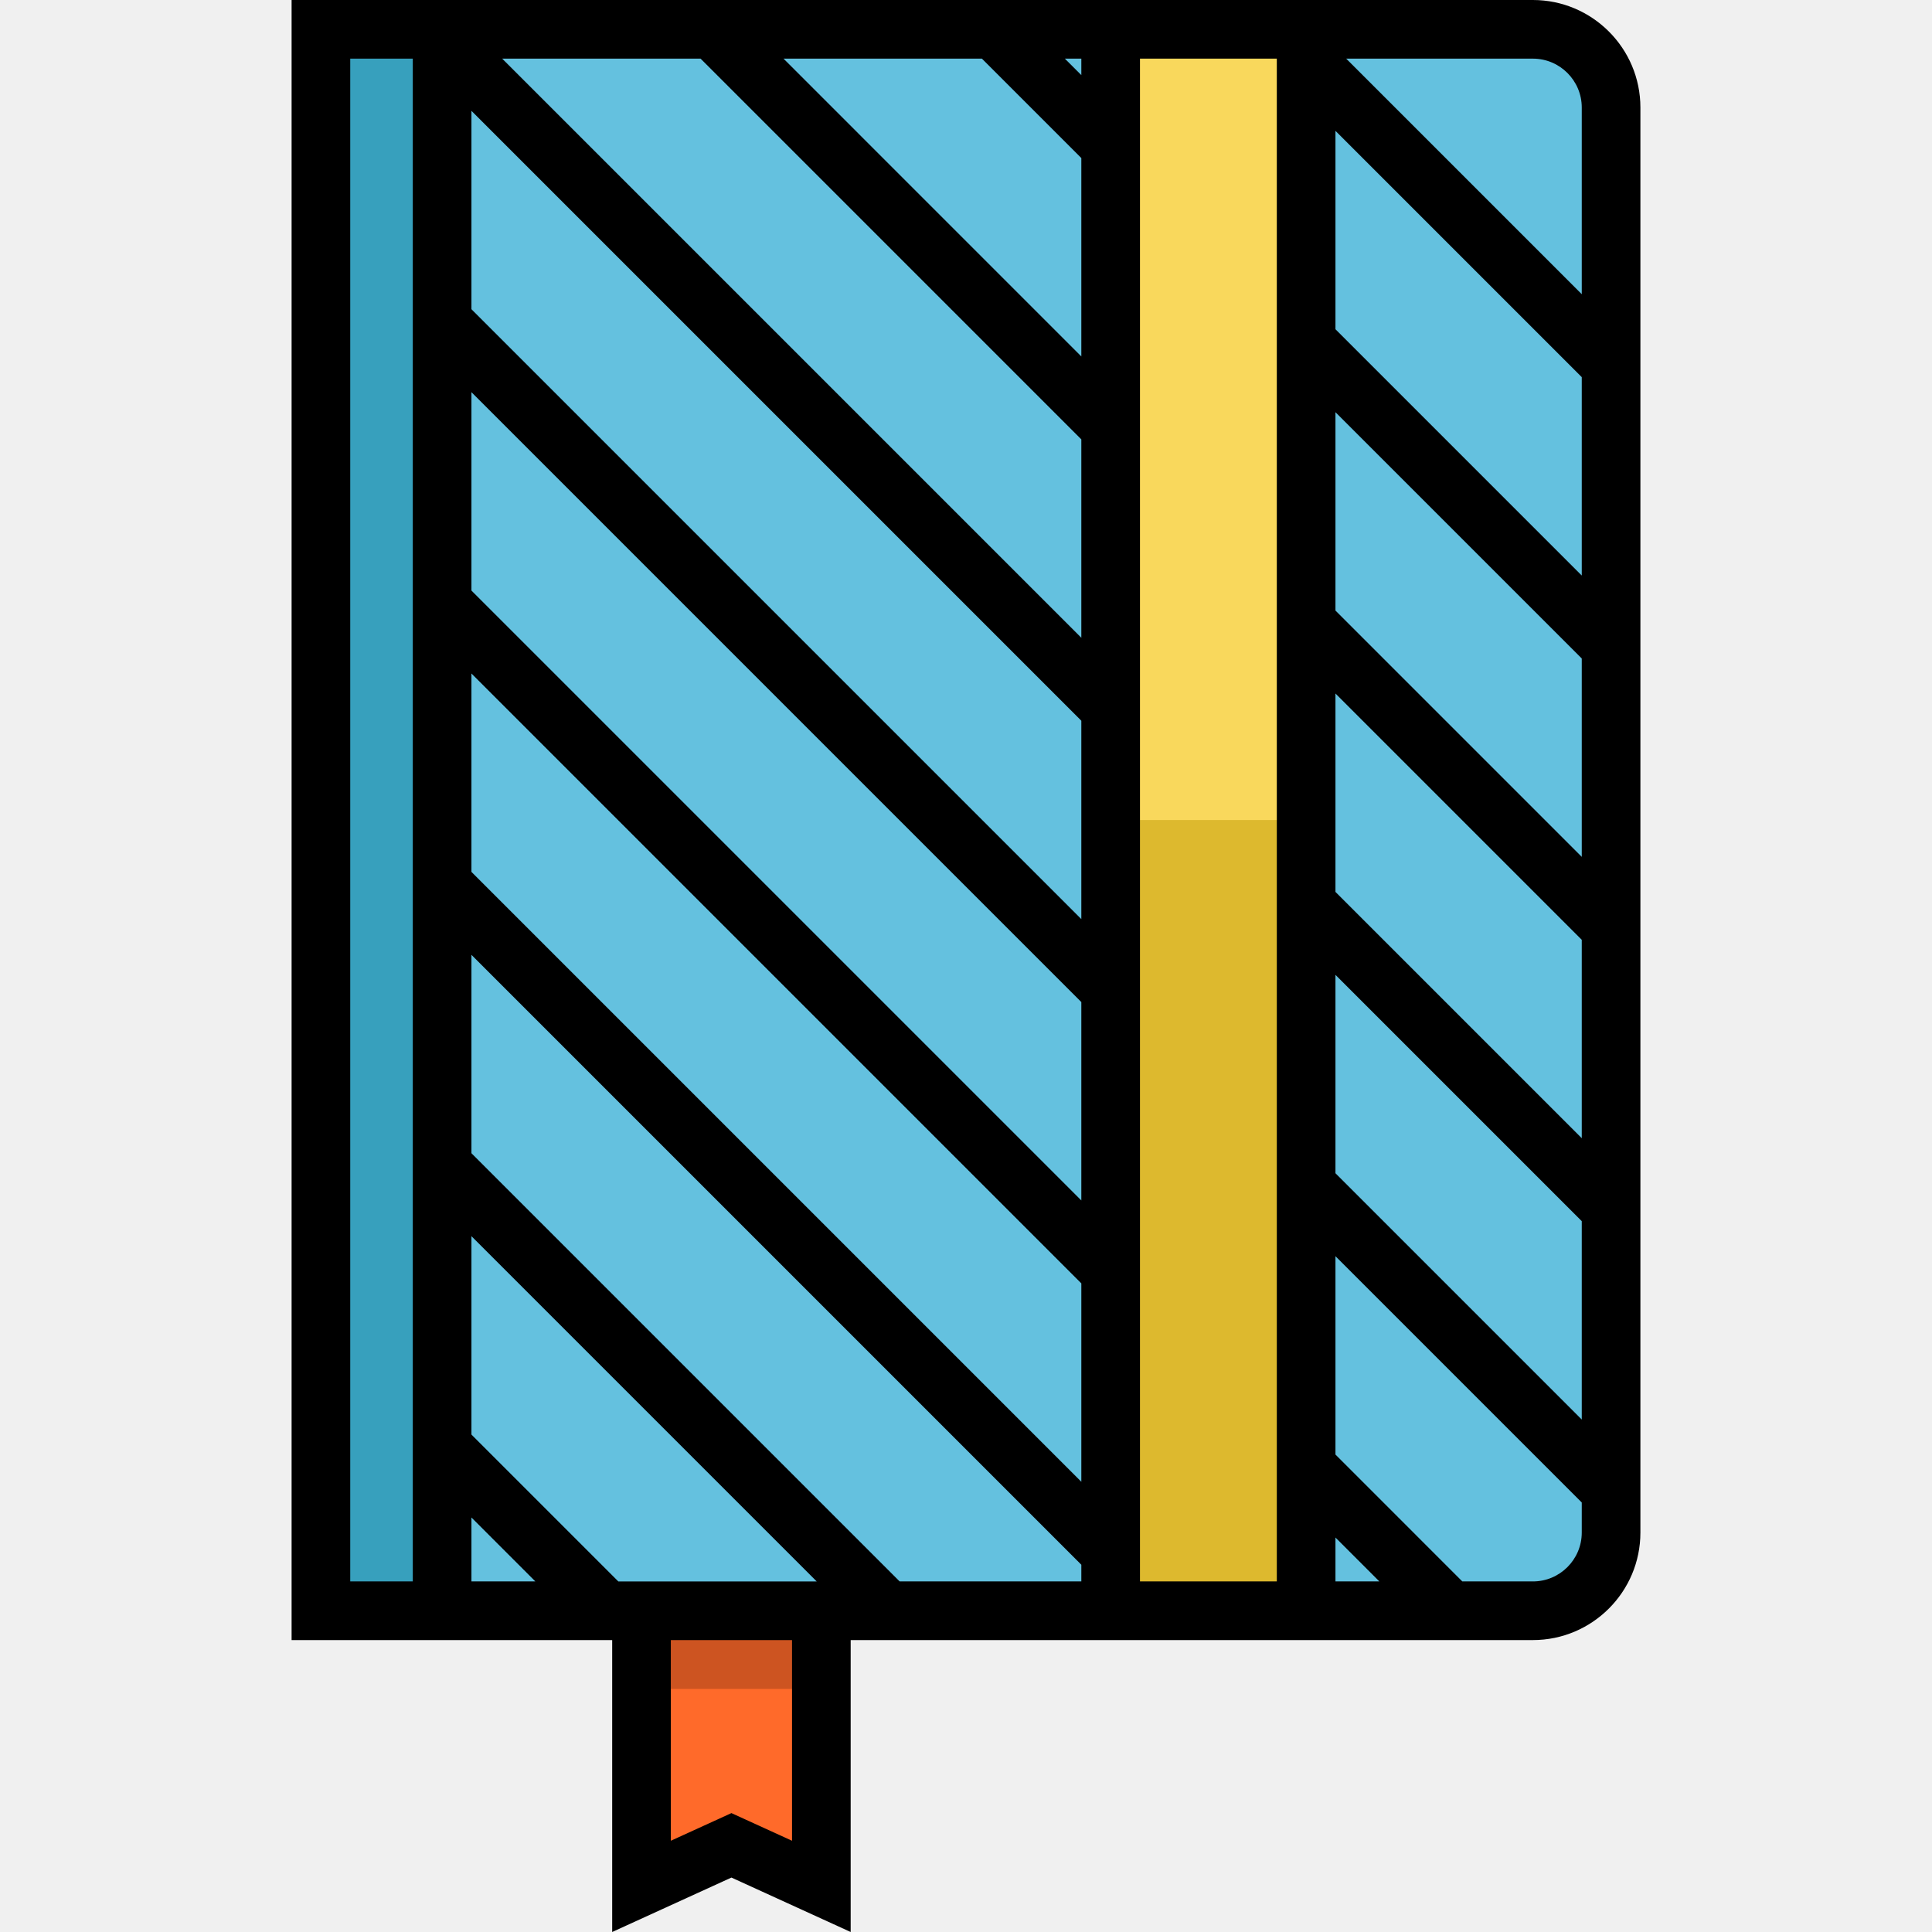
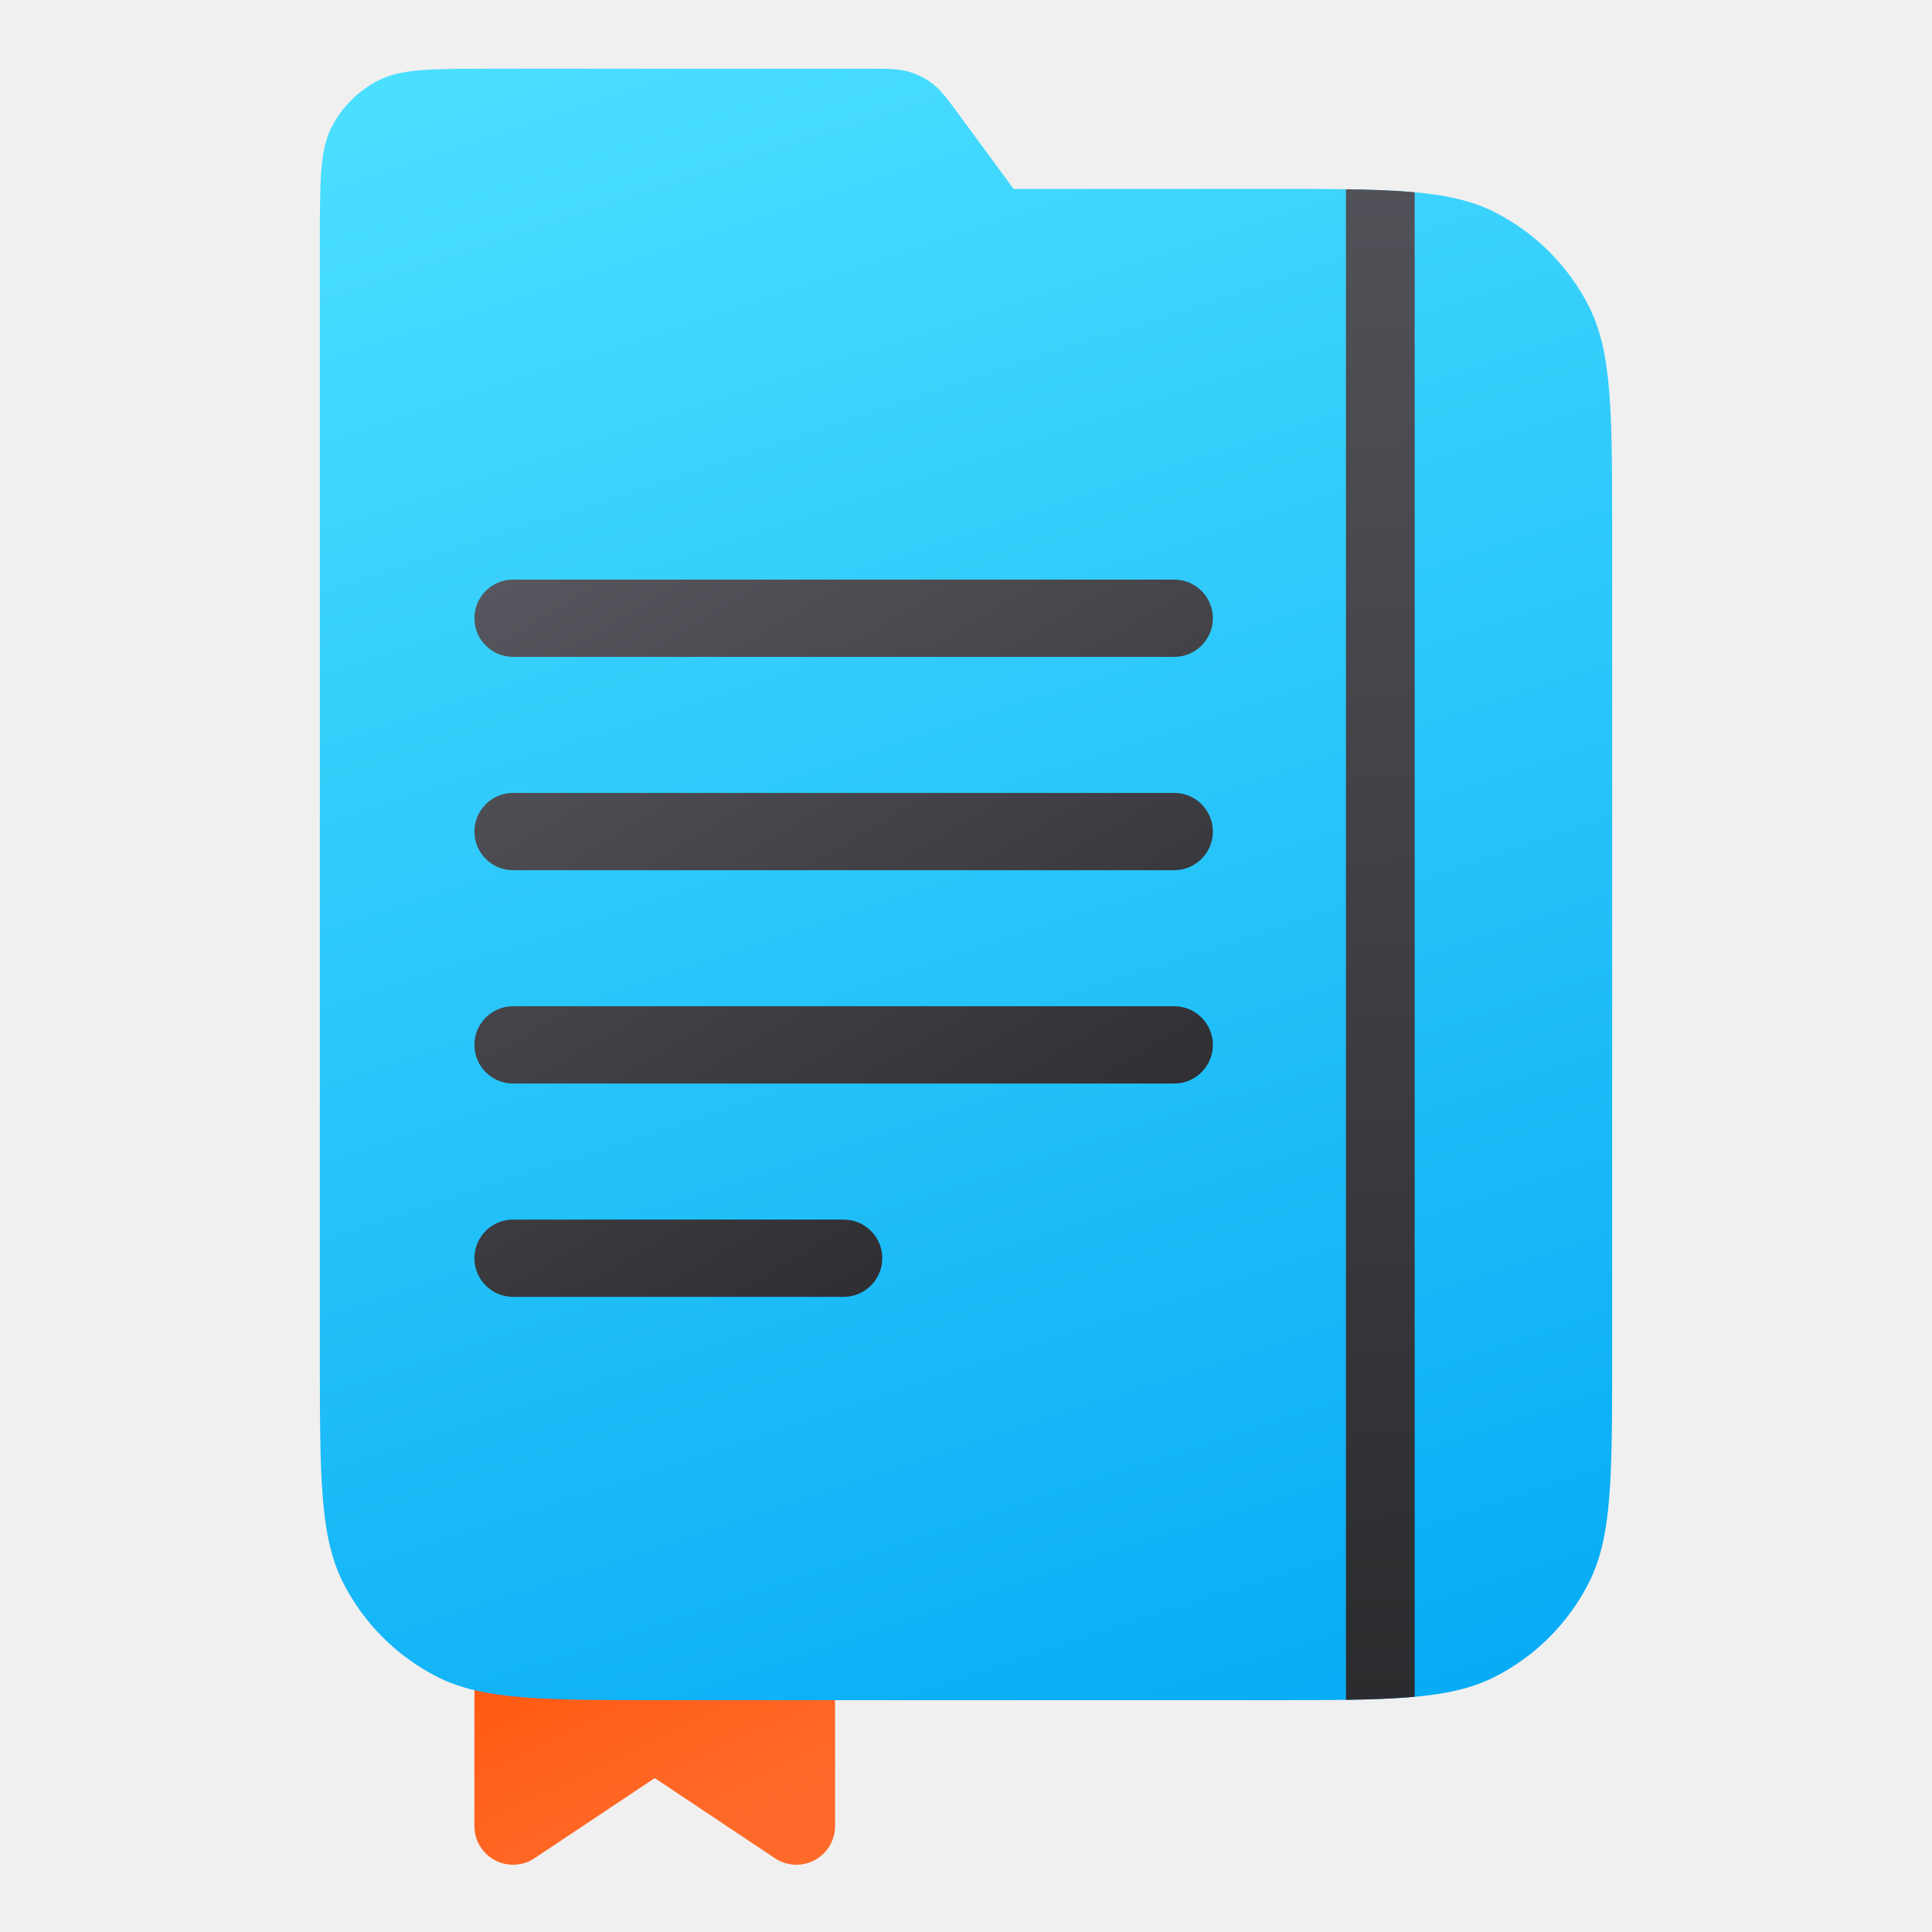
- <svg xmlns="http://www.w3.org/2000/svg" version="1.1" id="Layer_1" viewBox="0 0 512 512" xml:space="preserve">
-   <polygon style="fill:#CD5421;" points="217.665,499.91 193.835,489.031 170.005,499.91 170.005,426.866 217.665,426.866 " />
-   <polygon style="fill:#FF6A2A;" points="217.665,499.91 193.835,489.031 170.005,499.91 170.005,447.588 217.665,447.588 " />
-   <path style="fill:#64C1DF;" d="M406.232,426.866H85.046V7.771h321.186c11.445,0,20.722,9.277,20.722,20.722v377.652  C426.954,417.589,417.677,426.866,406.232,426.866z" />
-   <rect x="85.042" y="7.771" style="fill:#37A0BD;" width="32.119" height="419.095" />
-   <rect x="294.331" y="7.771" style="fill:#DDB92E;" width="51.804" height="419.095" />
-   <rect x="294.331" y="7.771" style="fill:#F9D85C;" width="51.804" height="209.548" />
-   <path d="M406.232,0H77.276v434.637h84.959V512l31.601-14.427L225.436,512v-77.363h180.796c15.71,0,28.492-12.782,28.492-28.492  V28.492C434.724,12.782,421.943,0,406.232,0z M163.859,419.095l-38.923-38.923v-52.576l91.5,91.5h-52.577V419.095z M124.936,81.947  V29.371L286.564,191v52.576L124.936,81.947z M286.564,265.556v52.576L124.936,156.503v-52.576L286.564,265.556z M124.936,178.484  l161.629,161.629v52.576L124.935,231.06L124.936,178.484L124.936,178.484z M286.564,19.906l-4.364-4.365h4.365v4.365H286.564z   M286.564,41.887v52.576l-78.921-78.922h52.576L286.564,41.887z M286.564,116.443v52.576L133.087,15.541h52.576L286.564,116.443z   M124.936,402.152l16.943,16.943h-16.943V402.152z M124.936,305.616V253.04l161.629,161.629v4.426h-48.15L124.936,305.616z   M302.106,15.541h36.263v403.554h-36.263V15.541z M353.91,407.458l11.637,11.637H353.91V407.458z M353.91,258.345l65.273,65.273  v52.576l-65.273-65.273V258.345z M353.91,236.365v-52.576l65.273,65.273v52.576L353.91,236.365z M353.91,161.808v-52.576  l65.273,65.273v52.576L353.91,161.808z M353.91,87.252V34.676l65.273,65.273v52.576L353.91,87.252z M419.183,28.492v49.476  l-62.426-62.427h49.476C413.374,15.541,419.183,21.351,419.183,28.492z M92.817,15.541h16.577v403.554H92.817V15.541z   M209.894,487.82l-16.059-7.33l-16.059,7.33v-53.183h32.119V487.82z M406.232,419.095h-18.704l-33.618-33.618v-52.576l65.273,65.273  v7.97C419.183,413.286,413.374,419.095,406.232,419.095z" />
+ <svg xmlns="http://www.w3.org/2000/svg" xmlns:xlink="http://www.w3.org/1999/xlink" width="900px" height="900px" viewBox="0 0 900 900" version="1.1">
+   <defs>
+     <linearGradient x1="7.5%" y1="0%" x2="50%" y2="100%" id="linearGradient-1">
+       <stop stop-color="#FF4D00" offset="0%" />
+       <stop stop-color="#FF6A2A" offset="100%" />
+     </linearGradient>
+     <linearGradient x1="37.302%" y1="-6.666%" x2="68.113%" y2="111.228%" id="linearGradient-2">
+       <stop stop-color="#4BDFFF" offset="0%" />
+       <stop stop-color="#03A9F4" offset="100%" />
+     </linearGradient>
+     <linearGradient x1="17.525%" y1="-8.777%" x2="88.04%" y2="106.108%" id="linearGradient-3">
+       <stop stop-color="#56575E" offset="0%" />
+       <stop stop-color="#272629" offset="100%" />
+     </linearGradient>
+     <path d="M5.45,27.3 C0,37.996 0,51.997 0,80 L0,216 L0,217 L0,600 C0,656.005 0,684.008 10.899,705.399 C20.487,724.215 35.785,739.513 54.601,749.101 C75.992,760 103.995,760 160,760 L442,760 C498.005,760 526.008,760 547.399,749.101 C566.215,739.513 581.513,724.215 591.101,705.399 C602,684.008 602,656.005 602,600 L602,216 C602,159.995 602,131.992 591.101,110.601 C581.513,91.785 566.215,76.487 547.399,66.899 C526.008,56 498.005,56 442,56 L323.152,56 L298.468,22.409 C292.432,14.197 289.415,10.09 285.564,7.127 C282.154,4.502 278.281,2.542 274.146,1.348 C269.478,0 264.382,0 254.191,0 L80,0 C51.997,0 37.996,0 27.3,5.45 C17.892,10.243 10.243,17.892 5.45,27.3 Z" id="path-4" />
+     <linearGradient x1="49.938%" y1="-12.303%" x2="50.073%" y2="109.474%" id="linearGradient-6">
+       <stop stop-color="#56575E" offset="0%" />
+       <stop stop-color="#272629" offset="100%" />
+     </linearGradient>
+   </defs>
+   <g id="favicon" stroke="none" stroke-width="1" fill="none" fill-rule="evenodd">
+     <g id="Icon" transform="translate(149, 32)">
+       <path d="M123,646.666 C94.832,646.666 72,669.498 72,697.666 L72,818.666 C72,825.304 75.654,831.404 81.507,834.536 C87.359,837.669 94.461,837.325 99.985,833.643 L156,796.299 L212.015,833.643 C217.539,837.325 224.641,837.669 230.493,834.536 C236.346,831.404 240,825.304 240,818.666 L240,697.666 C240,669.498 217.168,646.666 189,646.666 L123,646.666 Z" id="Path" fill="url(#linearGradient-1)" />
+       <path d="M5.45,27.3 C0,37.996 0,51.997 0,80 L0,216 L0,217 L0,600 C0,656.005 0,684.008 10.899,705.399 C20.487,724.215 35.785,739.513 54.601,749.101 C75.992,760 103.995,760 160,760 L442,760 C498.005,760 526.008,760 547.399,749.101 C566.215,739.513 581.513,724.215 591.101,705.399 C602,684.008 602,656.005 602,600 L602,216 C602,159.995 602,131.992 591.101,110.601 C581.513,91.785 566.215,76.487 547.399,66.899 C526.008,56 498.005,56 442,56 L323.152,56 L298.468,22.409 C292.432,14.197 289.415,10.09 285.564,7.127 C282.154,4.502 278.281,2.542 274.146,1.348 C269.478,0 264.382,0 254.191,0 L80,0 C51.997,0 37.996,0 27.3,5.45 C17.892,10.243 10.243,17.892 5.45,27.3 Z" id="Path" fill="url(#linearGradient-2)" />
+       <path d="M90,238 C80.059,238 72,246.059 72,256 C72,265.941 80.059,274 90,274 L398,274 C407.941,274 416,265.941 416,256 C416,246.059 407.941,238 398,238 L90,238 Z M90,337.375 C80.059,337.375 72,345.434 72,355.375 C72,365.316 80.059,373.375 90,373.375 L398,373.375 C407.941,373.375 416,365.316 416,355.375 C416,345.434 407.941,337.375 398,337.375 L90,337.375 Z M72,454.75 C72,444.809 80.059,436.75 90,436.75 L398,436.75 C407.941,436.75 416,444.809 416,454.75 C416,464.691 407.941,472.75 398,472.75 L90,472.75 C80.059,472.75 72,464.691 72,454.75 Z M90,536.125 C80.059,536.125 72,544.184 72,554.125 C72,564.066 80.059,572.125 90,572.125 L244,572.125 C253.941,572.125 262,564.066 262,554.125 C262,544.184 253.941,536.125 244,536.125 L90,536.125 Z" id="Shape" fill="url(#linearGradient-3)" />
+       <g id="Clipped">
+         <mask id="mask-5" fill="white">
+           <use xlink:href="#path-4" />
+         </mask>
+         <g id="Path" />
+         <rect id="Rectangle" fill="url(#linearGradient-6)" fill-rule="nonzero" mask="url(#mask-5)" x="478" y="51" width="32" height="731" />
+       </g>
+     </g>
+   </g>
</svg>
